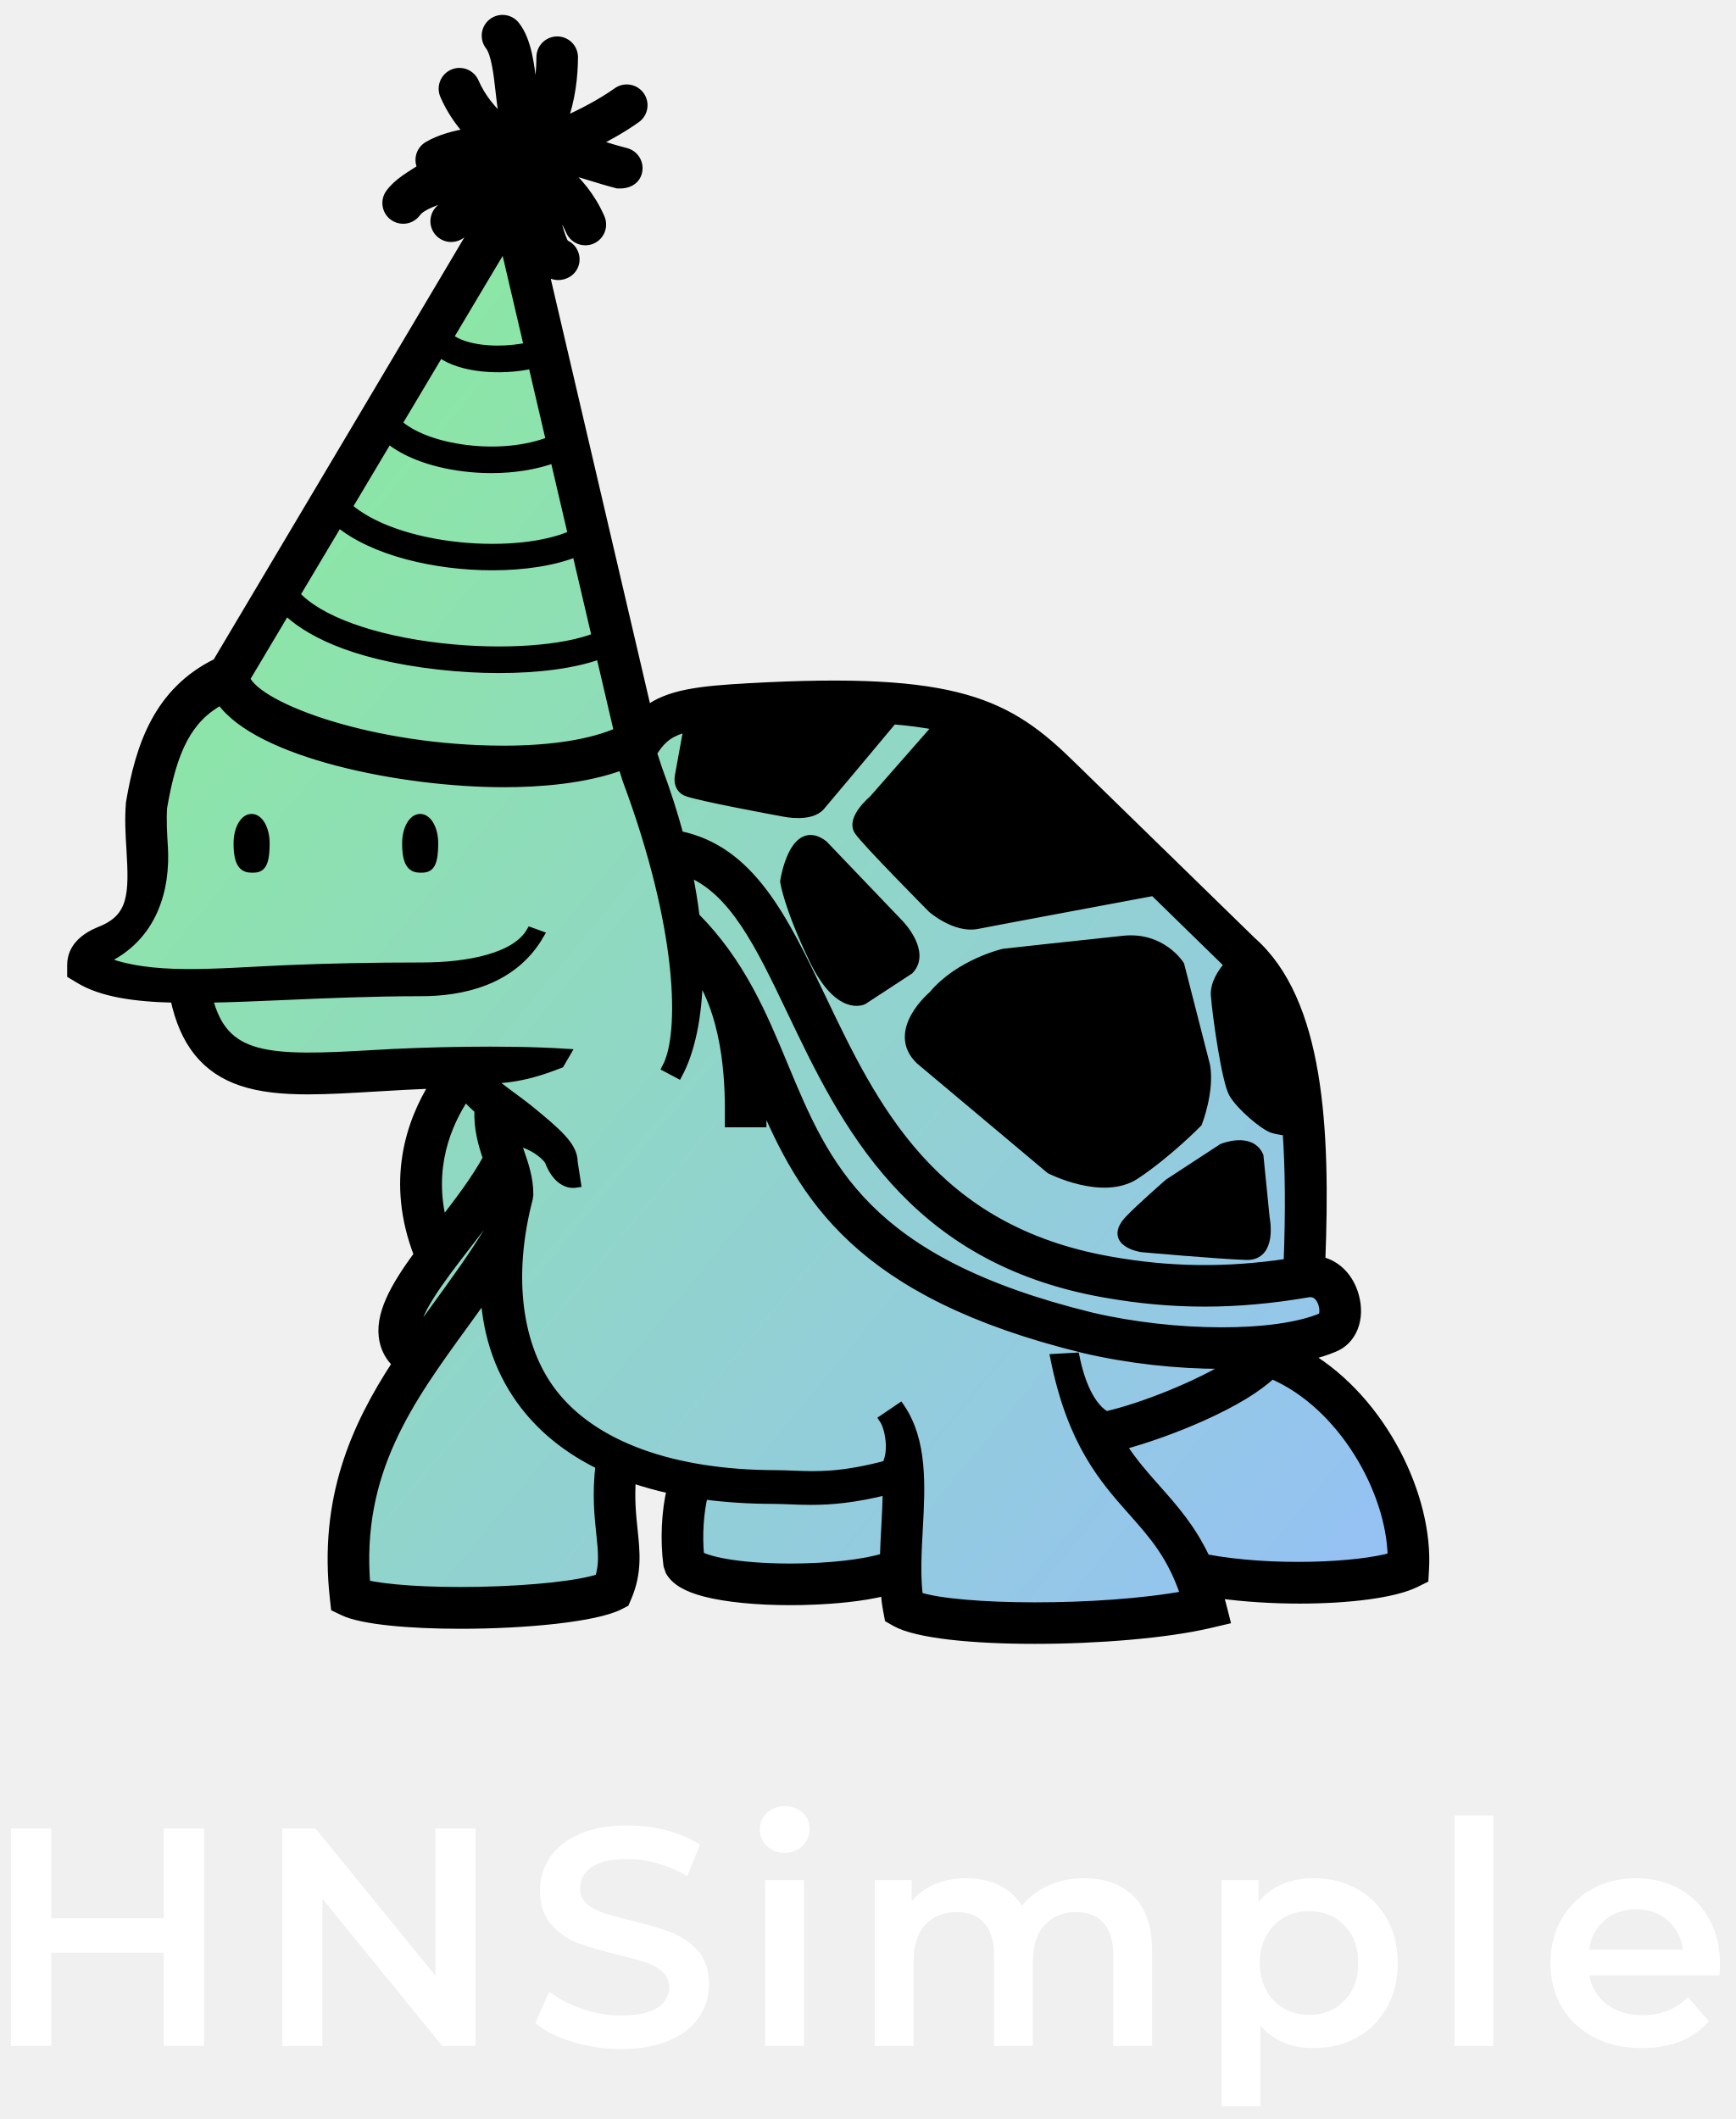
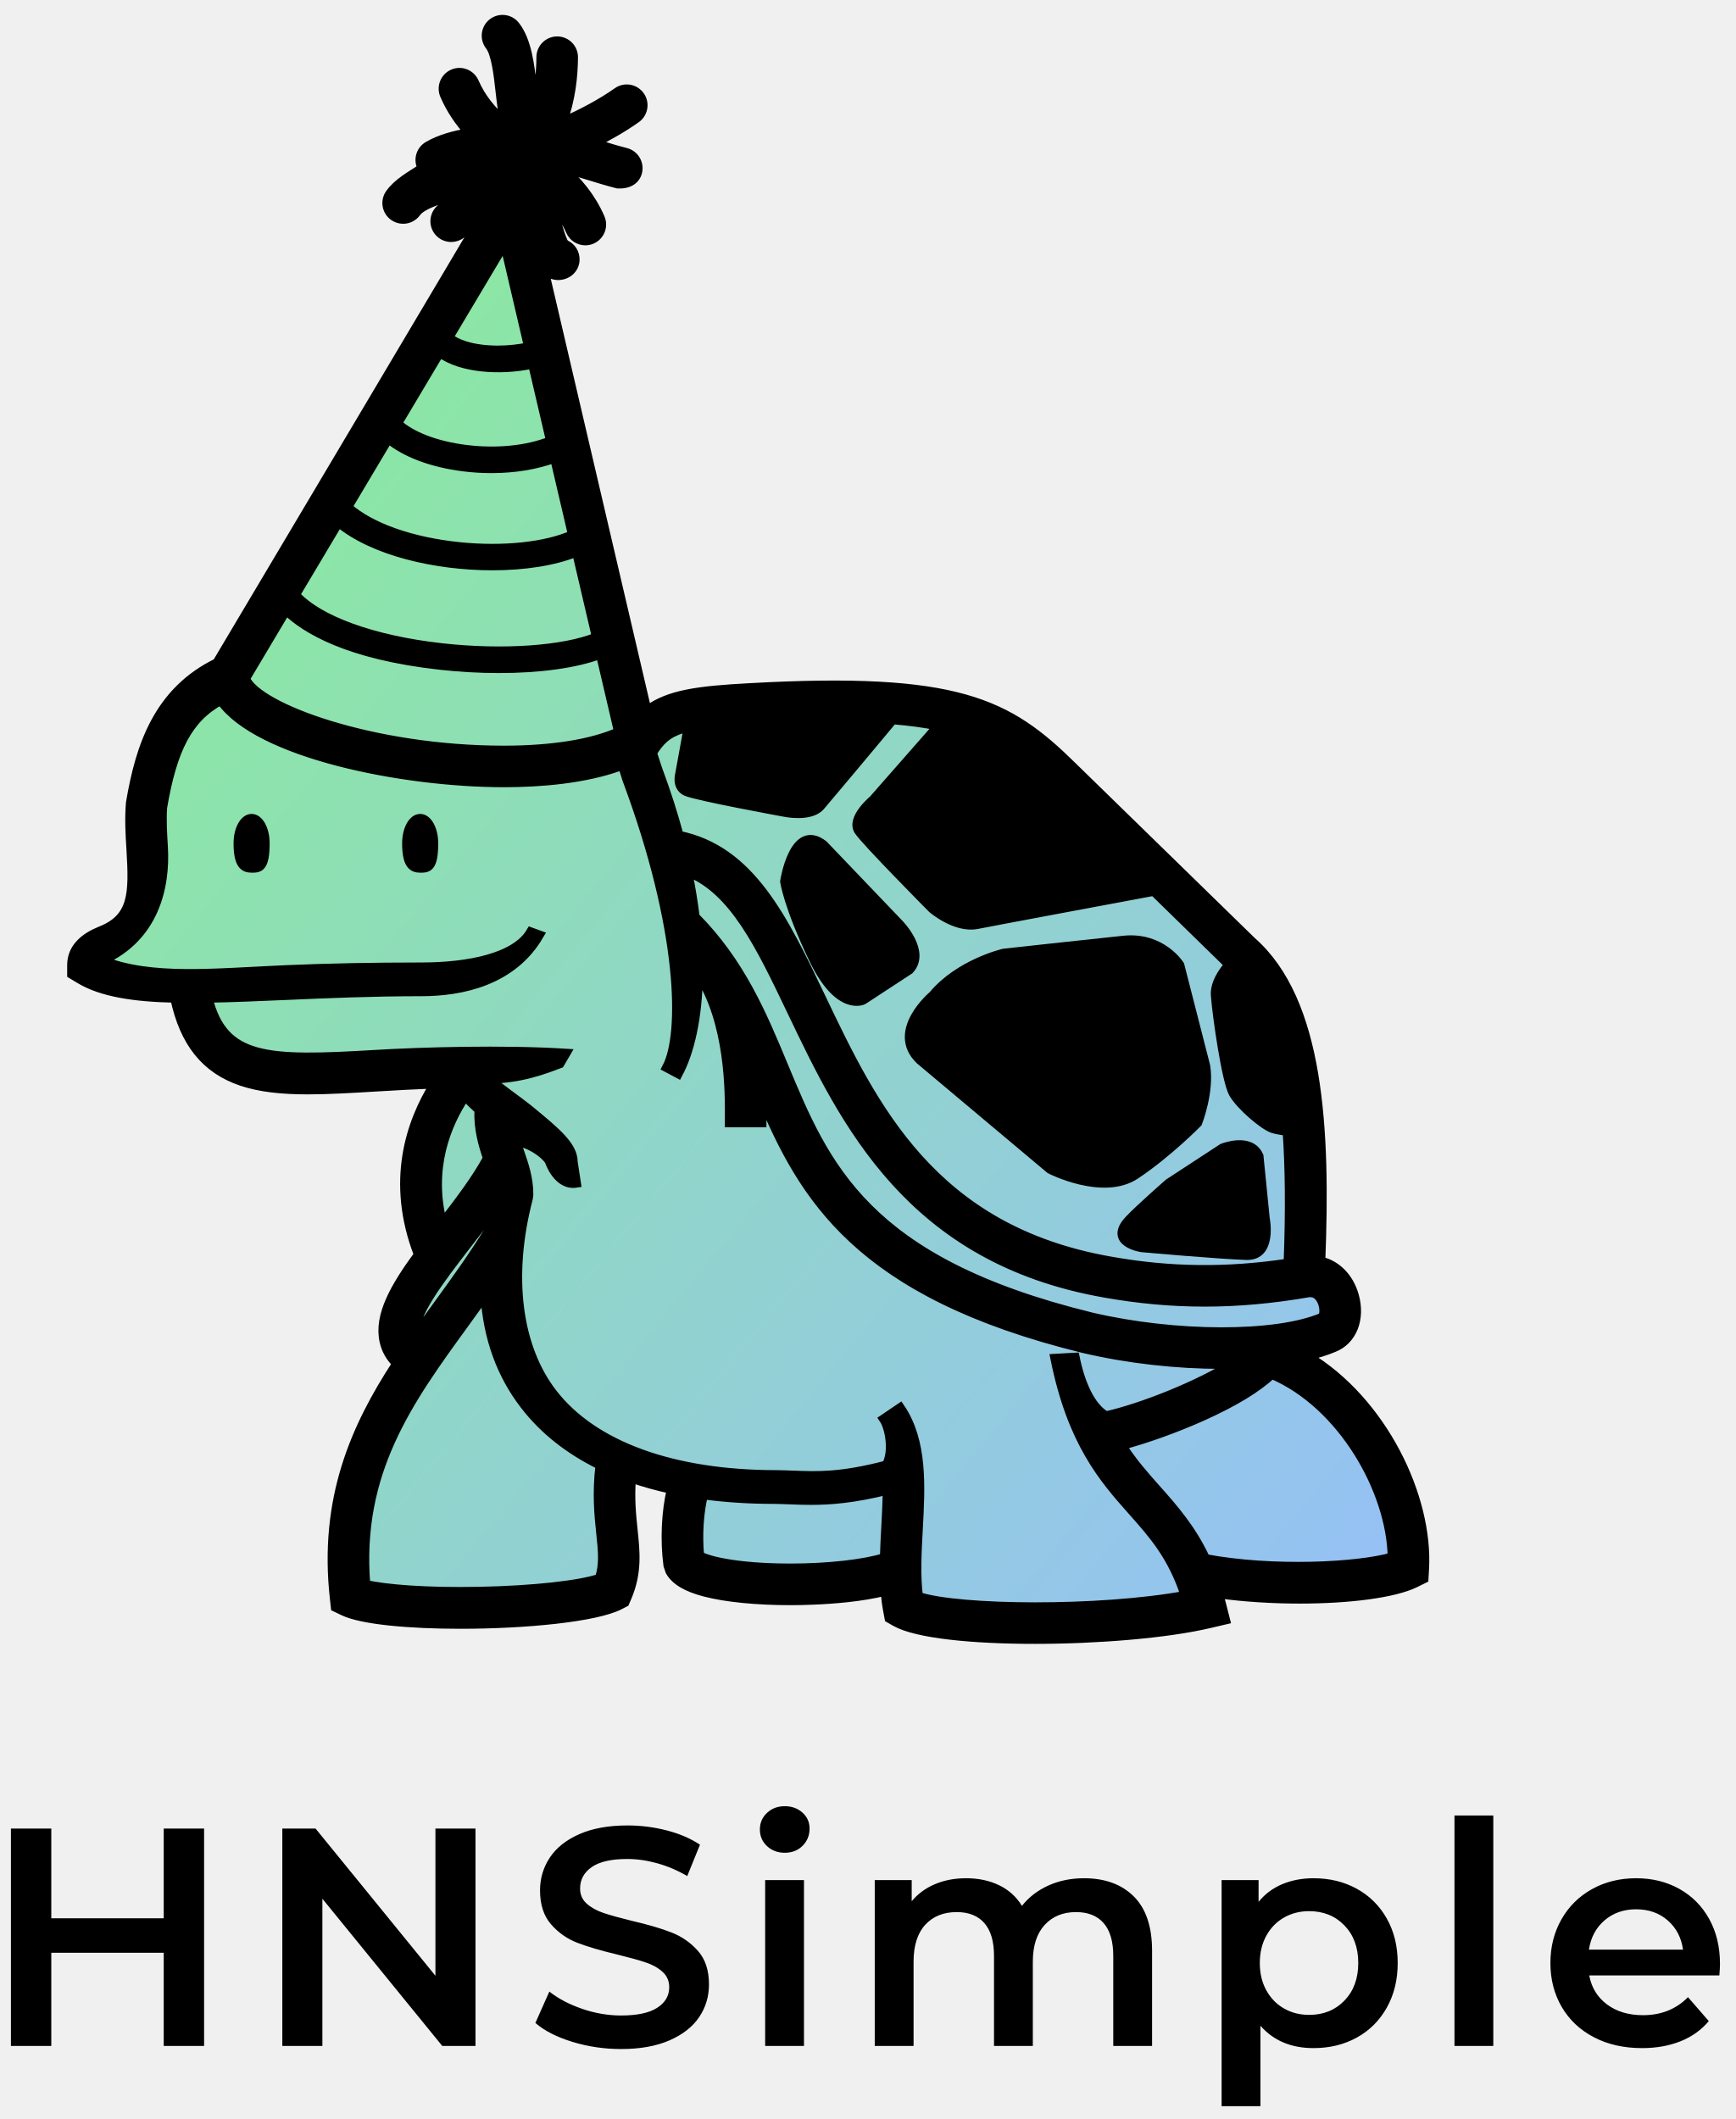
<svg xmlns="http://www.w3.org/2000/svg" width="95px" height="116px" viewBox="0 0 95 116" version="1.1">
  <defs>
    <linearGradient x1="0%" y1="0%" x2="100%" y2="100%" id="linearGradient-1">
      <stop stop-color="#89F28C" offset="0%" />
      <stop stop-color="#96BFF9" offset="100%" />
    </linearGradient>
  </defs>
  <g id="Page-1" stroke="none" stroke-width="1" fill="none" fill-rule="evenodd">
    <g id="Artboard" transform="translate(-213, -83)">
      <g id="Group" transform="translate(213, 84)">
        <g id="HNSimple-(1)" transform="translate(3, 0)">
          <path d="M68.555,73.23 C72.688,75.697 75.209,80.975 74.973,84.907 L74.944,85.421 L74.481,85.65 C73.309,86.23 70.815,86.535 68.141,86.535 C66.652,86.535 65.109,86.439 63.705,86.246 C63.757,86.424 63.808,86.61 63.857,86.799 L64.08,87.674 L63.199,87.881 C60.855,88.431 57.091,88.74 53.642,88.74 C50.263,88.74 47.183,88.443 46.029,87.791 L45.672,87.588 L45.596,87.184 C45.527,86.831 45.484,86.469 45.455,86.106 C44.162,86.434 42.574,86.551 41.562,86.592 C41.122,86.613 40.687,86.621 40.259,86.621 C38.427,86.621 36.742,86.457 35.588,86.156 C34.58,85.892 33.972,85.531 33.677,85.017 L33.567,84.695 C33.38,83.312 33.461,81.732 33.752,80.523 C32.983,80.359 32.251,80.154 31.56,79.914 C31.474,81.059 31.568,81.951 31.653,82.76 C31.779,83.957 31.899,85.086 31.327,86.428 L31.201,86.721 L30.917,86.869 C29.604,87.543 25.75,87.914 22.206,87.914 C19.421,87.914 16.826,87.685 15.806,87.197 L15.361,86.984 L15.306,86.494 C14.698,81.046 16.45,77.13 18.719,73.65 C18.364,73.304 18.131,72.894 18.026,72.423 C17.712,71.017 18.615,69.449 19.907,67.685 C18.358,63.677 19.471,60.435 20.782,58.337 C19.669,58.38 18.614,58.44 17.612,58.501 C16.233,58.583 14.984,58.659 13.856,58.659 C12.467,58.659 11.261,58.544 10.221,58.194 C8.257,57.53 7.085,56.073 6.57,53.641 C4.321,53.59 2.571,53.324 1.356,52.592 L0.927,52.332 L0.927,51.832 C0.927,50.87 1.66,50.307 2.469,49.975 C4.312,49.264 4.319,47.93 4.17,45.475 C4.12,44.674 4.069,43.846 4.144,42.946 C4.666,39.855 5.651,36.864 8.879,35.287 C8.879,35.287 23.756,10.258 23.714,10.291 C23.478,10.475 23.148,10.848 22.882,11.149 C22.637,11.427 22.442,11.646 22.267,11.793 C22.101,11.931 21.899,11.998 21.699,11.998 C21.444,11.998 21.192,11.889 21.016,11.679 C20.702,11.302 20.754,10.742 21.13,10.428 C21.201,10.369 21.404,10.14 21.551,9.973 C21.627,9.887 21.705,9.798 21.785,9.71 C21.025,9.925 20.091,10.215 19.786,10.635 C19.612,10.874 19.342,11 19.067,11 C18.887,11 18.704,10.945 18.546,10.831 C18.15,10.543 18.062,9.988 18.351,9.592 C18.786,8.99 19.486,8.616 20.115,8.205 C19.868,7.782 20.01,7.238 20.433,6.99 C21.064,6.62 21.864,6.398 22.684,6.268 C22.156,5.69 21.69,5.024 21.336,4.211 C21.141,3.762 21.346,3.238 21.796,3.042 C22.246,2.846 22.769,3.053 22.964,3.502 C23.344,4.374 23.915,5.048 24.582,5.649 C24.564,5.5 24.545,5.351 24.526,5.203 C24.494,4.949 24.461,4.693 24.427,4.436 C24.405,4.27 24.384,4.083 24.362,3.881 C24.281,3.152 24.146,1.932 23.808,1.503 C23.506,1.116 23.573,0.558 23.959,0.255 C24.345,-0.047 24.903,0.019 25.206,0.405 C25.856,1.233 26.006,2.591 26.127,3.684 C26.148,3.871 26.168,4.046 26.189,4.2 C26.21,4.365 26.23,4.528 26.251,4.692 C26.526,3.794 26.61,2.879 26.612,2.128 C26.614,1.639 27.012,1.244 27.504,1.244 C27.994,1.246 28.39,1.645 28.388,2.136 C28.384,3.161 28.25,4.44 27.787,5.69 C28.871,5.208 29.9,4.668 30.796,4.036 C31.196,3.752 31.75,3.848 32.033,4.249 C32.316,4.649 32.221,5.203 31.82,5.486 C31.106,5.991 30.328,6.436 29.516,6.84 C29.607,6.868 29.7,6.895 29.79,6.923 C30.294,7.078 30.771,7.224 31.252,7.346 C31.728,7.466 32.016,7.948 31.897,8.424 C31.795,8.827 31.434,9.096 30.818,9.069 C30.293,8.936 29.772,8.776 29.268,8.621 C28.767,8.468 28.28,8.318 27.797,8.197 C28.617,8.928 29.356,9.784 29.856,10.939 C30.05,11.389 29.843,11.911 29.393,12.106 C29.278,12.156 29.159,12.18 29.041,12.18 C28.697,12.18 28.37,11.979 28.225,11.644 C27.976,11.068 27.635,10.579 27.237,10.14 C27.422,11 27.674,12.016 27.905,12.366 C28.259,12.501 28.5,12.853 28.475,13.251 C28.446,13.721 28.055,14.084 27.534,14.082 C27.24,14.064 26.99,13.951 26.773,13.756 L32.415,37.901 C33.608,36.999 35.251,36.802 37.998,36.651 C49.422,36.014 52.166,37.473 55.699,40.957 L65.515,50.532 C69.235,53.8 69.581,60.802 69.296,68.04 C70.155,68.241 70.847,68.921 71.132,69.927 C71.495,71.209 71.012,72.392 69.991,72.779 C69.575,72.955 69.09,73.103 68.555,73.23 Z" id="Combined-Shape" fill="url(#linearGradient-1)" />
          <path d="M47.348,57.016 L54.485,63.008 C54.485,63.008 57.374,64.494 59.157,63.305 C60.942,62.114 62.557,60.463 62.557,60.463 C62.557,60.463 63.225,58.766 62.996,57.359 L61.58,51.832 C61.58,51.832 60.601,50.262 58.521,50.473 C56.437,50.688 51.937,51.186 51.937,51.186 C51.937,51.186 49.513,51.75 48.068,53.491 C48.068,53.49 45.734,55.445 47.348,57.016 Z" id="Shape" stroke="#000000" stroke-width="0.5" fill="#000000" />
          <path d="M44.246,53.746 L46.779,52.088 C47.695,51.111 46.242,49.606 46.242,49.606 L42.078,45.251 C40.449,43.982 39.955,47.247 39.955,47.247 C39.955,47.247 40.123,48.563 41.527,51.495 C42.93,54.426 44.246,53.746 44.246,53.746 Z" id="Shape" stroke="#000000" stroke-width="0.5" fill="#000000" />
          <path d="M58.818,65.768 C57.625,67.02 59.498,67.297 59.498,67.297 C59.498,67.297 63.789,67.682 65.232,67.723 C66.677,67.766 66.252,65.686 66.252,65.686 L65.912,62.286 C65.445,61.224 63.916,61.852 63.916,61.852 L60.984,63.768 C60.984,63.768 59.463,65.092 58.818,65.768 Z" id="Shape" stroke="#000000" stroke-width="0.5" fill="#000000" />
          <path d="M10.773,43.806 C10.365,43.806 10.035,44.414 10.035,45.164 C10.035,46.334 10.365,46.523 10.773,46.523 C11.18,46.523 11.51,46.523 11.51,45.164 C11.51,44.414 11.18,43.806 10.773,43.806 Z" id="Shape" stroke="#000000" stroke-width="0.5" fill="#000000" />
          <path d="M20,43.806 C19.593,43.806 19.262,44.414 19.262,45.164 C19.262,46.334 19.593,46.523 20,46.523 C20.407,46.523 20.737,46.523 20.737,45.164 C20.738,44.414 20.408,43.806 20,43.806 Z" id="Shape" stroke="#000000" stroke-width="0.5" fill="#000000" />
          <path d="M68.555,73.23 C69.09,73.103 69.575,72.955 69.991,72.779 C71.012,72.392 71.495,71.209 71.132,69.927 C70.847,68.921 70.155,68.241 69.296,68.04 C69.581,60.802 69.235,53.8 65.515,50.532 L55.699,40.957 C52.166,37.473 49.422,36.014 37.998,36.651 C35.251,36.802 33.608,36.999 32.415,37.901 L26.773,13.756 C26.99,13.951 27.24,14.064 27.534,14.082 C28.055,14.084 28.446,13.721 28.475,13.251 C28.5,12.853 28.259,12.501 27.905,12.366 C27.674,12.016 27.422,11 27.237,10.14 C27.635,10.579 27.976,11.068 28.225,11.644 C28.37,11.979 28.697,12.18 29.041,12.18 C29.159,12.18 29.278,12.156 29.393,12.106 C29.843,11.911 30.05,11.389 29.856,10.939 C29.356,9.784 28.617,8.928 27.797,8.197 C28.28,8.318 28.767,8.468 29.268,8.621 C29.772,8.776 30.293,8.936 30.818,9.069 C31.434,9.096 31.795,8.827 31.897,8.424 C32.016,7.948 31.728,7.466 31.252,7.346 C30.771,7.224 30.294,7.078 29.79,6.923 C29.7,6.895 29.607,6.868 29.516,6.84 C30.328,6.436 31.106,5.991 31.82,5.486 C32.221,5.203 32.316,4.649 32.033,4.249 C31.75,3.848 31.196,3.752 30.796,4.036 C29.9,4.668 28.871,5.208 27.787,5.69 C28.25,4.44 28.384,3.161 28.388,2.136 C28.39,1.645 27.994,1.246 27.504,1.244 C27.012,1.244 26.614,1.639 26.612,2.128 C26.61,2.879 26.526,3.794 26.251,4.692 C26.23,4.528 26.21,4.365 26.189,4.2 C26.168,4.046 26.148,3.871 26.127,3.684 C26.006,2.591 25.856,1.233 25.206,0.405 C24.903,0.019 24.345,-0.047 23.959,0.255 C23.573,0.558 23.506,1.116 23.808,1.503 C24.146,1.932 24.281,3.152 24.362,3.881 C24.384,4.083 24.405,4.27 24.427,4.436 C24.461,4.693 24.494,4.949 24.526,5.203 C24.545,5.351 24.564,5.5 24.582,5.649 C23.915,5.048 23.344,4.374 22.964,3.502 C22.769,3.053 22.246,2.846 21.796,3.042 C21.346,3.238 21.141,3.762 21.336,4.211 C21.69,5.024 22.156,5.69 22.684,6.268 C21.864,6.398 21.064,6.62 20.433,6.99 C20.01,7.238 19.868,7.782 20.115,8.205 C19.486,8.616 18.786,8.99 18.351,9.592 C18.062,9.988 18.15,10.543 18.546,10.831 C18.704,10.945 18.887,11 19.067,11 C19.342,11 19.612,10.874 19.786,10.635 C20.091,10.215 21.025,9.925 21.785,9.71 C21.705,9.798 21.627,9.887 21.551,9.973 C21.404,10.14 21.201,10.369 21.13,10.428 C20.754,10.742 20.702,11.302 21.016,11.679 C21.192,11.889 21.444,11.998 21.699,11.998 C21.899,11.998 22.101,11.931 22.267,11.793 C22.442,11.646 22.637,11.427 22.882,11.149 C23.148,10.848 23.478,10.475 23.714,10.291 C23.756,10.258 8.879,35.287 8.879,35.287 C5.651,36.864 4.666,39.855 4.144,42.946 C4.069,43.846 4.12,44.674 4.17,45.475 C4.319,47.93 4.312,49.264 2.469,49.975 C1.66,50.307 0.927,50.87 0.927,51.832 L0.927,52.332 L1.356,52.592 C2.571,53.324 4.321,53.59 6.57,53.641 C7.085,56.073 8.257,57.53 10.221,58.194 C11.261,58.544 12.467,58.659 13.856,58.659 C14.984,58.659 16.233,58.583 17.612,58.501 C18.614,58.44 19.669,58.38 20.782,58.337 C19.471,60.435 18.358,63.677 19.907,67.685 C18.615,69.449 17.712,71.017 18.026,72.423 C18.131,72.894 18.364,73.304 18.719,73.65 C16.45,77.13 14.698,81.046 15.306,86.494 L15.361,86.984 L15.806,87.197 C16.826,87.685 19.421,87.914 22.206,87.914 C25.75,87.914 29.604,87.543 30.917,86.869 L31.201,86.721 L31.327,86.428 C31.899,85.086 31.779,83.957 31.653,82.76 C31.568,81.951 31.474,81.059 31.56,79.914 C32.251,80.154 32.983,80.359 33.752,80.523 C33.461,81.732 33.38,83.312 33.567,84.695 L33.677,85.017 C33.972,85.531 34.58,85.892 35.588,86.156 C36.742,86.457 38.427,86.621 40.259,86.621 C40.687,86.621 41.122,86.613 41.562,86.592 C42.574,86.551 44.162,86.434 45.455,86.106 C45.484,86.469 45.527,86.831 45.596,87.184 L45.672,87.588 L46.029,87.791 C47.183,88.443 50.263,88.74 53.642,88.74 C57.091,88.74 60.855,88.431 63.199,87.881 L64.08,87.674 L63.857,86.799 C63.808,86.61 63.757,86.424 63.705,86.246 C65.109,86.439 66.652,86.535 68.141,86.535 C70.815,86.535 73.309,86.23 74.481,85.65 L74.944,85.421 L74.973,84.907 C75.209,80.975 72.688,75.697 68.555,73.23 Z M69.422,70.412 C69.531,70.803 69.436,71.096 69.363,71.119 C66.828,72.189 61.313,72.169 56.737,71.097 C44.342,68.062 42.171,62.837 39.874,57.308 C38.728,54.548 37.542,51.703 35.047,49.189 C34.952,48.406 34.819,47.584 34.642,46.722 C37.167,47.73 38.599,50.722 40.345,54.38 C43.226,60.409 46.808,67.913 57.47,69.784 C59.318,70.112 61.118,70.278 62.941,70.278 C64.759,70.278 66.599,70.112 68.521,69.784 C69.138,69.642 69.355,70.175 69.422,70.412 Z M32.847,39.999 C33.28,39.367 33.743,39.026 34.678,38.801 L34.203,41.409 C34.203,41.409 34.025,42.064 34.547,42.319 C35.069,42.573 39.955,43.465 39.955,43.465 C39.955,43.465 41.357,43.763 41.91,43.126 C42.318,42.653 44.68,39.829 45.873,38.399 C46.811,38.476 47.629,38.588 48.353,38.736 L44.798,42.786 C44.798,42.786 43.566,43.806 44.003,44.476 C44.384,45.058 48.026,48.733 48.026,48.733 C48.026,48.733 49.299,49.842 50.489,49.606 C51.434,49.418 57.632,48.262 60.157,47.79 L64.274,51.81 C63.891,52.251 63.487,52.872 63.532,53.492 C63.618,54.64 64.128,58.168 64.509,58.846 C64.892,59.526 66.202,60.643 66.695,60.785 C66.883,60.84 67.174,60.89 67.459,60.933 C67.596,62.884 67.625,65.253 67.514,68.15 C64.151,68.656 61.039,68.619 57.78,68.037 C48.016,66.326 44.79,59.574 41.948,53.615 C39.884,49.291 38.085,45.529 34.169,44.735 C33.86,43.586 33.477,42.379 33.007,41.119 C32.917,40.837 32.819,40.535 32.711,40.22 C32.756,40.141 32.802,40.069 32.847,39.999 Z M24.618,12.349 L25.937,17.992 C24.942,18.212 23.533,18.266 22.446,17.924 C22.08,17.809 21.786,17.659 21.56,17.479 L24.618,12.349 Z M21.069,18.305 C21.371,18.523 21.736,18.701 22.158,18.836 C22.93,19.08 23.839,19.159 24.701,19.119 C25.214,19.095 25.711,19.027 26.155,18.927 L27.14,23.14 C25.866,23.645 24.187,23.82 22.484,23.604 C20.857,23.399 19.497,22.871 18.758,22.182 L21.069,18.305 Z M18.261,23.014 C19.175,23.779 20.63,24.334 22.364,24.553 C22.879,24.618 23.394,24.65 23.9,24.65 C25.157,24.65 26.356,24.452 27.36,24.08 L28.341,28.277 C26.898,28.92 24.576,29.175 22.169,28.932 C19.51,28.663 17.267,27.862 16.028,26.76 L18.261,23.014 Z M15.531,27.596 C17.435,29.179 20.85,29.97 23.953,29.97 C25.696,29.97 27.338,29.719 28.561,29.22 L29.65,33.878 C27.874,34.598 24.559,34.84 21.175,34.462 C17.402,34.041 14.419,32.948 13.168,31.562 L15.531,27.596 Z M12.662,32.407 C13.712,33.43 16.038,34.85 21.069,35.412 C22.163,35.534 23.245,35.594 24.274,35.596 C26.518,35.599 28.514,35.325 29.868,34.815 L30.862,39.066 C29.406,39.716 27.214,40.07 24.586,40.07 C17.415,40.07 11.115,37.754 10.432,36.152 L12.662,32.407 Z M22.495,67.213 C22.979,66.586 23.469,65.951 23.928,65.315 C23.85,65.69 23.783,66.059 23.726,66.422 C22.87,67.818 21.898,69.158 20.956,70.455 C20.562,70.998 20.166,71.543 19.776,72.096 C19.769,72.073 19.764,72.051 19.761,72.035 C19.538,71.043 21.109,69.008 22.495,67.213 Z M23.686,62.402 C23.077,63.539 22.141,64.767 21.218,65.963 C20.449,62.971 21.427,60.567 22.464,59.01 C22.689,59.256 22.944,59.506 23.219,59.754 C23.177,60.801 23.43,61.646 23.686,62.402 Z M29.815,85.406 C28.743,85.773 26.174,86.058 23.289,86.115 C20.307,86.177 18.049,85.986 17.018,85.738 C16.52,79.584 19.375,75.652 22.393,71.498 C22.777,70.971 23.164,70.436 23.55,69.893 C23.695,72.217 24.419,74.235 25.723,75.922 C26.767,77.276 28.153,78.371 29.847,79.201 C29.66,80.791 29.786,81.972 29.889,82.947 C29.992,83.934 30.065,84.629 29.815,85.406 Z M45.49,82.623 C45.461,83.17 45.429,83.721 45.416,84.269 C44.346,84.613 42.357,84.843 40.277,84.843 L40.211,84.843 C37.271,84.835 35.733,84.425 35.294,84.169 C35.182,83.042 35.272,81.731 35.506,80.829 C36.719,80.993 38.01,81.077 39.376,81.077 C39.663,81.079 39.944,81.093 40.243,81.102 C40.61,81.118 40.993,81.131 41.407,81.131 C42.468,81.131 43.743,81.031 45.567,80.576 C45.564,81.234 45.527,81.922 45.49,82.623 Z M47.27,86.398 C47.124,85.259 47.194,83.972 47.262,82.722 C47.393,80.353 47.526,77.904 46.276,76.064 L45.372,76.677 C45.704,77.165 45.929,78.466 45.522,79.204 C43.036,79.858 41.733,79.808 40.428,79.757 C40.133,79.745 39.826,79.734 39.504,79.73 C33.823,79.73 29.469,78.146 27.246,75.265 C25.321,72.771 24.794,68.904 25.915,64.611 L25.944,64.387 C25.944,63.508 25.69,62.77 25.444,62.057 C25.375,61.856 25.307,61.657 25.245,61.457 C26.261,61.666 26.959,62.324 27.073,62.564 C27.073,62.564 27.515,63.931 28.549,63.767 L28.372,62.613 C28.372,61.754 27.519,61.017 25.884,59.683 C25.372,59.267 24.291,58.533 23.79,58.064 C25.487,58.064 26.872,57.521 27.646,57.226 L27.976,56.66 C24.57,56.445 20.086,56.572 17.507,56.728 C11.623,57.078 9.24,57.029 8.388,53.64 C9.673,53.62 11.085,53.558 12.623,53.492 C14.859,53.394 17.394,53.285 20.06,53.285 C22.233,53.285 25.044,52.726 26.52,50.187 L26.054,50.017 C25.236,51.423 22.653,51.939 20.063,51.939 C17.359,51.939 14.902,51.99 12.647,52.087 C8.718,52.257 5.258,52.649 2.603,51.579 C5.453,50.309 6.073,47.55 5.94,45.366 C5.896,44.64 5.849,43.889 5.899,43.2 C6.445,40.007 7.284,38.323 9.085,37.338 C11.116,40.252 19.012,41.844 24.584,41.844 C26.505,41.844 29.032,41.663 31.072,40.893 C31.146,41.122 31.223,41.372 31.321,41.678 C34.369,49.848 34.467,55.613 33.494,57.442 L34.122,57.776 C34.748,56.602 35.199,54.745 35.225,52.309 C36.961,54.973 36.938,58.786 36.929,60.219 C36.928,60.311 36.928,60.391 36.928,60.461 L38.704,60.461 L38.704,60.231 C38.706,59.938 38.708,59.553 38.698,59.104 C40.964,64.442 43.911,69.786 56.319,72.821 C58.778,73.399 61.448,73.686 63.864,73.686 C64.055,73.686 64.245,73.682 64.434,73.68 C62.623,74.825 59.53,76.065 57.545,76.51 C56.697,76.03 56.137,74.729 55.848,73.301 L54.748,73.363 C55.68,77.994 57.432,79.967 58.978,81.709 C60.144,83.021 61.167,84.174 61.876,86.34 C57.199,87.201 49.48,87.131 47.27,86.398 Z M62.988,84.328 C62.218,82.682 61.252,81.594 60.31,80.531 C59.642,79.781 58.994,79.051 58.402,78.123 C59.707,77.777 61.371,77.184 62.814,76.535 C64.544,75.758 65.812,74.988 66.615,74.232 C70.476,75.877 73.146,80.597 73.211,84.236 C71.354,84.781 66.645,85.016 62.988,84.328 Z" id="Shape" stroke="#000000" stroke-width="0.5" fill="#000000" fill-rule="nonzero" />
        </g>
-         <path d="M11.172,99.1 L11.172,111 L8.962,111 L8.962,105.9 L2.808,105.9 L2.808,111 L0.598,111 L0.598,99.1 L2.808,99.1 L2.808,104.013 L8.962,104.013 L8.962,99.1 L11.172,99.1 Z M26.028,99.1 L26.028,111 L24.209,111 L17.647,102.942 L17.647,111 L15.454,111 L15.454,99.1 L17.273,99.1 L23.835,107.158 L23.835,99.1 L26.028,99.1 Z M33.998,111.17 C33.08,111.17 32.194,111.04 31.338,110.779 C30.482,110.518 29.805,110.173 29.306,109.742 L30.071,108.025 C30.559,108.41 31.157,108.725 31.865,108.969 C32.573,109.212 33.284,109.334 33.998,109.334 C34.882,109.334 35.543,109.192 35.979,108.909 C36.415,108.626 36.633,108.252 36.633,107.787 C36.633,107.447 36.512,107.167 36.268,106.945 C36.024,106.724 35.715,106.552 35.341,106.427 C34.967,106.302 34.457,106.161 33.811,106.002 C32.905,105.787 32.171,105.571 31.61,105.356 C31.049,105.141 30.567,104.804 30.165,104.344 C29.763,103.885 29.561,103.265 29.561,102.483 C29.561,101.826 29.74,101.228 30.097,100.689 C30.454,100.151 30.992,99.723 31.712,99.406 C32.432,99.089 33.313,98.93 34.355,98.93 C35.081,98.93 35.795,99.021 36.497,99.202 C37.2,99.383 37.806,99.644 38.316,99.984 L37.619,101.701 C37.098,101.395 36.554,101.163 35.987,101.004 C35.421,100.845 34.871,100.766 34.338,100.766 C33.466,100.766 32.817,100.913 32.392,101.208 C31.967,101.503 31.754,101.894 31.754,102.381 C31.754,102.721 31.876,102.999 32.12,103.214 C32.364,103.429 32.672,103.599 33.046,103.724 C33.42,103.849 33.93,103.99 34.576,104.149 C35.46,104.353 36.186,104.565 36.752,104.787 C37.319,105.008 37.804,105.345 38.206,105.798 C38.608,106.251 38.809,106.863 38.809,107.634 C38.809,108.291 38.631,108.886 38.274,109.419 C37.917,109.952 37.376,110.377 36.65,110.694 C35.925,111.011 35.041,111.17 33.998,111.17 Z M41.884,101.922 L44.009,101.922 L44.009,111 L41.884,111 L41.884,101.922 Z M42.955,100.426 C42.57,100.426 42.247,100.304 41.986,100.061 C41.725,99.817 41.595,99.514 41.595,99.151 C41.595,98.788 41.725,98.485 41.986,98.242 C42.247,97.998 42.57,97.876 42.955,97.876 C43.34,97.876 43.663,97.992 43.924,98.225 C44.185,98.457 44.315,98.749 44.315,99.1 C44.315,99.474 44.188,99.788 43.933,100.043 C43.678,100.299 43.352,100.426 42.955,100.426 Z M59.341,101.82 C60.486,101.82 61.392,102.151 62.061,102.814 C62.73,103.478 63.064,104.472 63.064,105.798 L63.064,111 L60.939,111 L60.939,106.07 C60.939,105.277 60.763,104.679 60.412,104.276 C60.061,103.874 59.556,103.673 58.899,103.673 C58.185,103.673 57.613,103.908 57.182,104.379 C56.751,104.849 56.536,105.52 56.536,106.393 L56.536,111 L54.411,111 L54.411,106.07 C54.411,105.277 54.235,104.679 53.884,104.276 C53.533,103.874 53.028,103.673 52.371,103.673 C51.646,103.673 51.07,103.905 50.645,104.37 C50.22,104.835 50.008,105.509 50.008,106.393 L50.008,111 L47.883,111 L47.883,101.922 L49.906,101.922 L49.906,103.078 C50.246,102.67 50.671,102.358 51.181,102.143 C51.691,101.928 52.258,101.82 52.881,101.82 C53.561,101.82 54.164,101.947 54.691,102.203 C55.218,102.458 55.635,102.834 55.941,103.333 C56.315,102.857 56.797,102.486 57.386,102.219 C57.975,101.953 58.627,101.82 59.341,101.82 Z M71.902,101.82 C72.786,101.82 73.576,102.013 74.273,102.398 C74.97,102.783 75.517,103.327 75.914,104.03 C76.31,104.733 76.509,105.543 76.509,106.461 C76.509,107.379 76.31,108.192 75.914,108.9 C75.517,109.609 74.97,110.156 74.273,110.541 C73.576,110.926 72.786,111.119 71.902,111.119 C70.678,111.119 69.709,110.711 68.995,109.895 L68.995,114.298 L66.87,114.298 L66.87,101.922 L68.893,101.922 L68.893,103.112 C69.244,102.681 69.677,102.358 70.193,102.143 C70.709,101.928 71.278,101.82 71.902,101.82 Z M71.664,109.3 C72.446,109.3 73.089,109.039 73.593,108.518 C74.097,107.997 74.35,107.311 74.35,106.461 C74.35,105.611 74.097,104.925 73.593,104.404 C73.089,103.883 72.446,103.622 71.664,103.622 C71.154,103.622 70.695,103.738 70.287,103.971 C69.879,104.203 69.556,104.534 69.318,104.965 C69.08,105.396 68.961,105.894 68.961,106.461 C68.961,107.028 69.08,107.526 69.318,107.957 C69.556,108.388 69.879,108.719 70.287,108.951 C70.695,109.184 71.154,109.3 71.664,109.3 Z M79.617,98.386 L81.742,98.386 L81.742,111 L79.617,111 L79.617,98.386 Z M94.15,106.512 C94.15,106.659 94.139,106.869 94.116,107.141 L86.993,107.141 C87.118,107.81 87.443,108.339 87.97,108.731 C88.498,109.122 89.152,109.317 89.934,109.317 C90.931,109.317 91.753,108.988 92.399,108.331 L93.538,109.64 C93.13,110.127 92.614,110.496 91.991,110.745 C91.368,110.994 90.665,111.119 89.883,111.119 C88.886,111.119 88.007,110.921 87.248,110.524 C86.489,110.127 85.902,109.575 85.488,108.867 C85.075,108.158 84.868,107.356 84.868,106.461 C84.868,105.577 85.069,104.781 85.471,104.073 C85.874,103.364 86.432,102.812 87.146,102.415 C87.86,102.018 88.665,101.82 89.56,101.82 C90.444,101.82 91.234,102.015 91.931,102.406 C92.629,102.798 93.172,103.347 93.563,104.055 C93.955,104.764 94.15,105.583 94.15,106.512 Z M89.56,103.52 C88.88,103.52 88.305,103.721 87.834,104.124 C87.364,104.526 87.078,105.061 86.976,105.73 L92.127,105.73 C92.036,105.073 91.759,104.54 91.294,104.132 C90.829,103.724 90.251,103.52 89.56,103.52 Z" id="HNSimple" fill="#FFFFFF" />
+         <path d="M11.172,99.1 L11.172,111 L8.962,111 L8.962,105.9 L2.808,105.9 L2.808,111 L0.598,111 L0.598,99.1 L2.808,99.1 L2.808,104.013 L8.962,104.013 L8.962,99.1 L11.172,99.1 Z M26.028,99.1 L26.028,111 L24.209,111 L17.647,102.942 L17.647,111 L15.454,111 L15.454,99.1 L17.273,99.1 L23.835,107.158 L23.835,99.1 L26.028,99.1 Z M33.998,111.17 C33.08,111.17 32.194,111.04 31.338,110.779 C30.482,110.518 29.805,110.173 29.306,109.742 L30.071,108.025 C30.559,108.41 31.157,108.725 31.865,108.969 C32.573,109.212 33.284,109.334 33.998,109.334 C34.882,109.334 35.543,109.192 35.979,108.909 C36.415,108.626 36.633,108.252 36.633,107.787 C36.633,107.447 36.512,107.167 36.268,106.945 C36.024,106.724 35.715,106.552 35.341,106.427 C34.967,106.302 34.457,106.161 33.811,106.002 C32.905,105.787 32.171,105.571 31.61,105.356 C31.049,105.141 30.567,104.804 30.165,104.344 C29.763,103.885 29.561,103.265 29.561,102.483 C29.561,101.826 29.74,101.228 30.097,100.689 C30.454,100.151 30.992,99.723 31.712,99.406 C32.432,99.089 33.313,98.93 34.355,98.93 C35.081,98.93 35.795,99.021 36.497,99.202 C37.2,99.383 37.806,99.644 38.316,99.984 L37.619,101.701 C37.098,101.395 36.554,101.163 35.987,101.004 C35.421,100.845 34.871,100.766 34.338,100.766 C33.466,100.766 32.817,100.913 32.392,101.208 C31.967,101.503 31.754,101.894 31.754,102.381 C31.754,102.721 31.876,102.999 32.12,103.214 C32.364,103.429 32.672,103.599 33.046,103.724 C33.42,103.849 33.93,103.99 34.576,104.149 C35.46,104.353 36.186,104.565 36.752,104.787 C37.319,105.008 37.804,105.345 38.206,105.798 C38.608,106.251 38.809,106.863 38.809,107.634 C38.809,108.291 38.631,108.886 38.274,109.419 C37.917,109.952 37.376,110.377 36.65,110.694 C35.925,111.011 35.041,111.17 33.998,111.17 Z M41.884,101.922 L44.009,101.922 L44.009,111 L41.884,111 L41.884,101.922 Z M42.955,100.426 C42.57,100.426 42.247,100.304 41.986,100.061 C41.725,99.817 41.595,99.514 41.595,99.151 C41.595,98.788 41.725,98.485 41.986,98.242 C42.247,97.998 42.57,97.876 42.955,97.876 C43.34,97.876 43.663,97.992 43.924,98.225 C44.185,98.457 44.315,98.749 44.315,99.1 C44.315,99.474 44.188,99.788 43.933,100.043 C43.678,100.299 43.352,100.426 42.955,100.426 Z M59.341,101.82 C60.486,101.82 61.392,102.151 62.061,102.814 C62.73,103.478 63.064,104.472 63.064,105.798 L63.064,111 L60.939,111 L60.939,106.07 C60.939,105.277 60.763,104.679 60.412,104.276 C60.061,103.874 59.556,103.673 58.899,103.673 C58.185,103.673 57.613,103.908 57.182,104.379 C56.751,104.849 56.536,105.52 56.536,106.393 L56.536,111 L54.411,111 L54.411,106.07 C54.411,105.277 54.235,104.679 53.884,104.276 C53.533,103.874 53.028,103.673 52.371,103.673 C51.646,103.673 51.07,103.905 50.645,104.37 C50.22,104.835 50.008,105.509 50.008,106.393 L50.008,111 L47.883,111 L47.883,101.922 L49.906,101.922 L49.906,103.078 C50.246,102.67 50.671,102.358 51.181,102.143 C51.691,101.928 52.258,101.82 52.881,101.82 C53.561,101.82 54.164,101.947 54.691,102.203 C55.218,102.458 55.635,102.834 55.941,103.333 C56.315,102.857 56.797,102.486 57.386,102.219 C57.975,101.953 58.627,101.82 59.341,101.82 Z M71.902,101.82 C72.786,101.82 73.576,102.013 74.273,102.398 C74.97,102.783 75.517,103.327 75.914,104.03 C76.31,104.733 76.509,105.543 76.509,106.461 C76.509,107.379 76.31,108.192 75.914,108.9 C75.517,109.609 74.97,110.156 74.273,110.541 C73.576,110.926 72.786,111.119 71.902,111.119 C70.678,111.119 69.709,110.711 68.995,109.895 L68.995,114.298 L66.87,114.298 L66.87,101.922 L68.893,101.922 L68.893,103.112 C69.244,102.681 69.677,102.358 70.193,102.143 C70.709,101.928 71.278,101.82 71.902,101.82 Z M71.664,109.3 C72.446,109.3 73.089,109.039 73.593,108.518 C74.097,107.997 74.35,107.311 74.35,106.461 C74.35,105.611 74.097,104.925 73.593,104.404 C73.089,103.883 72.446,103.622 71.664,103.622 C71.154,103.622 70.695,103.738 70.287,103.971 C69.879,104.203 69.556,104.534 69.318,104.965 C69.08,105.396 68.961,105.894 68.961,106.461 C68.961,107.028 69.08,107.526 69.318,107.957 C69.556,108.388 69.879,108.719 70.287,108.951 C70.695,109.184 71.154,109.3 71.664,109.3 Z M79.617,98.386 L81.742,98.386 L81.742,111 L79.617,111 L79.617,98.386 Z M94.15,106.512 C94.15,106.659 94.139,106.869 94.116,107.141 L86.993,107.141 C87.118,107.81 87.443,108.339 87.97,108.731 C88.498,109.122 89.152,109.317 89.934,109.317 C90.931,109.317 91.753,108.988 92.399,108.331 L93.538,109.64 C93.13,110.127 92.614,110.496 91.991,110.745 C91.368,110.994 90.665,111.119 89.883,111.119 C88.886,111.119 88.007,110.921 87.248,110.524 C86.489,110.127 85.902,109.575 85.488,108.867 C85.075,108.158 84.868,107.356 84.868,106.461 C84.868,105.577 85.069,104.781 85.471,104.073 C85.874,103.364 86.432,102.812 87.146,102.415 C87.86,102.018 88.665,101.82 89.56,101.82 C90.444,101.82 91.234,102.015 91.931,102.406 C92.629,102.798 93.172,103.347 93.563,104.055 C93.955,104.764 94.15,105.583 94.15,106.512 Z M89.56,103.52 C88.88,103.52 88.305,103.721 87.834,104.124 C87.364,104.526 87.078,105.061 86.976,105.73 L92.127,105.73 C92.036,105.073 91.759,104.54 91.294,104.132 C90.829,103.724 90.251,103.52 89.56,103.52 Z" id="HNSimple" fill="#000" />
      </g>
    </g>
  </g>
</svg>
